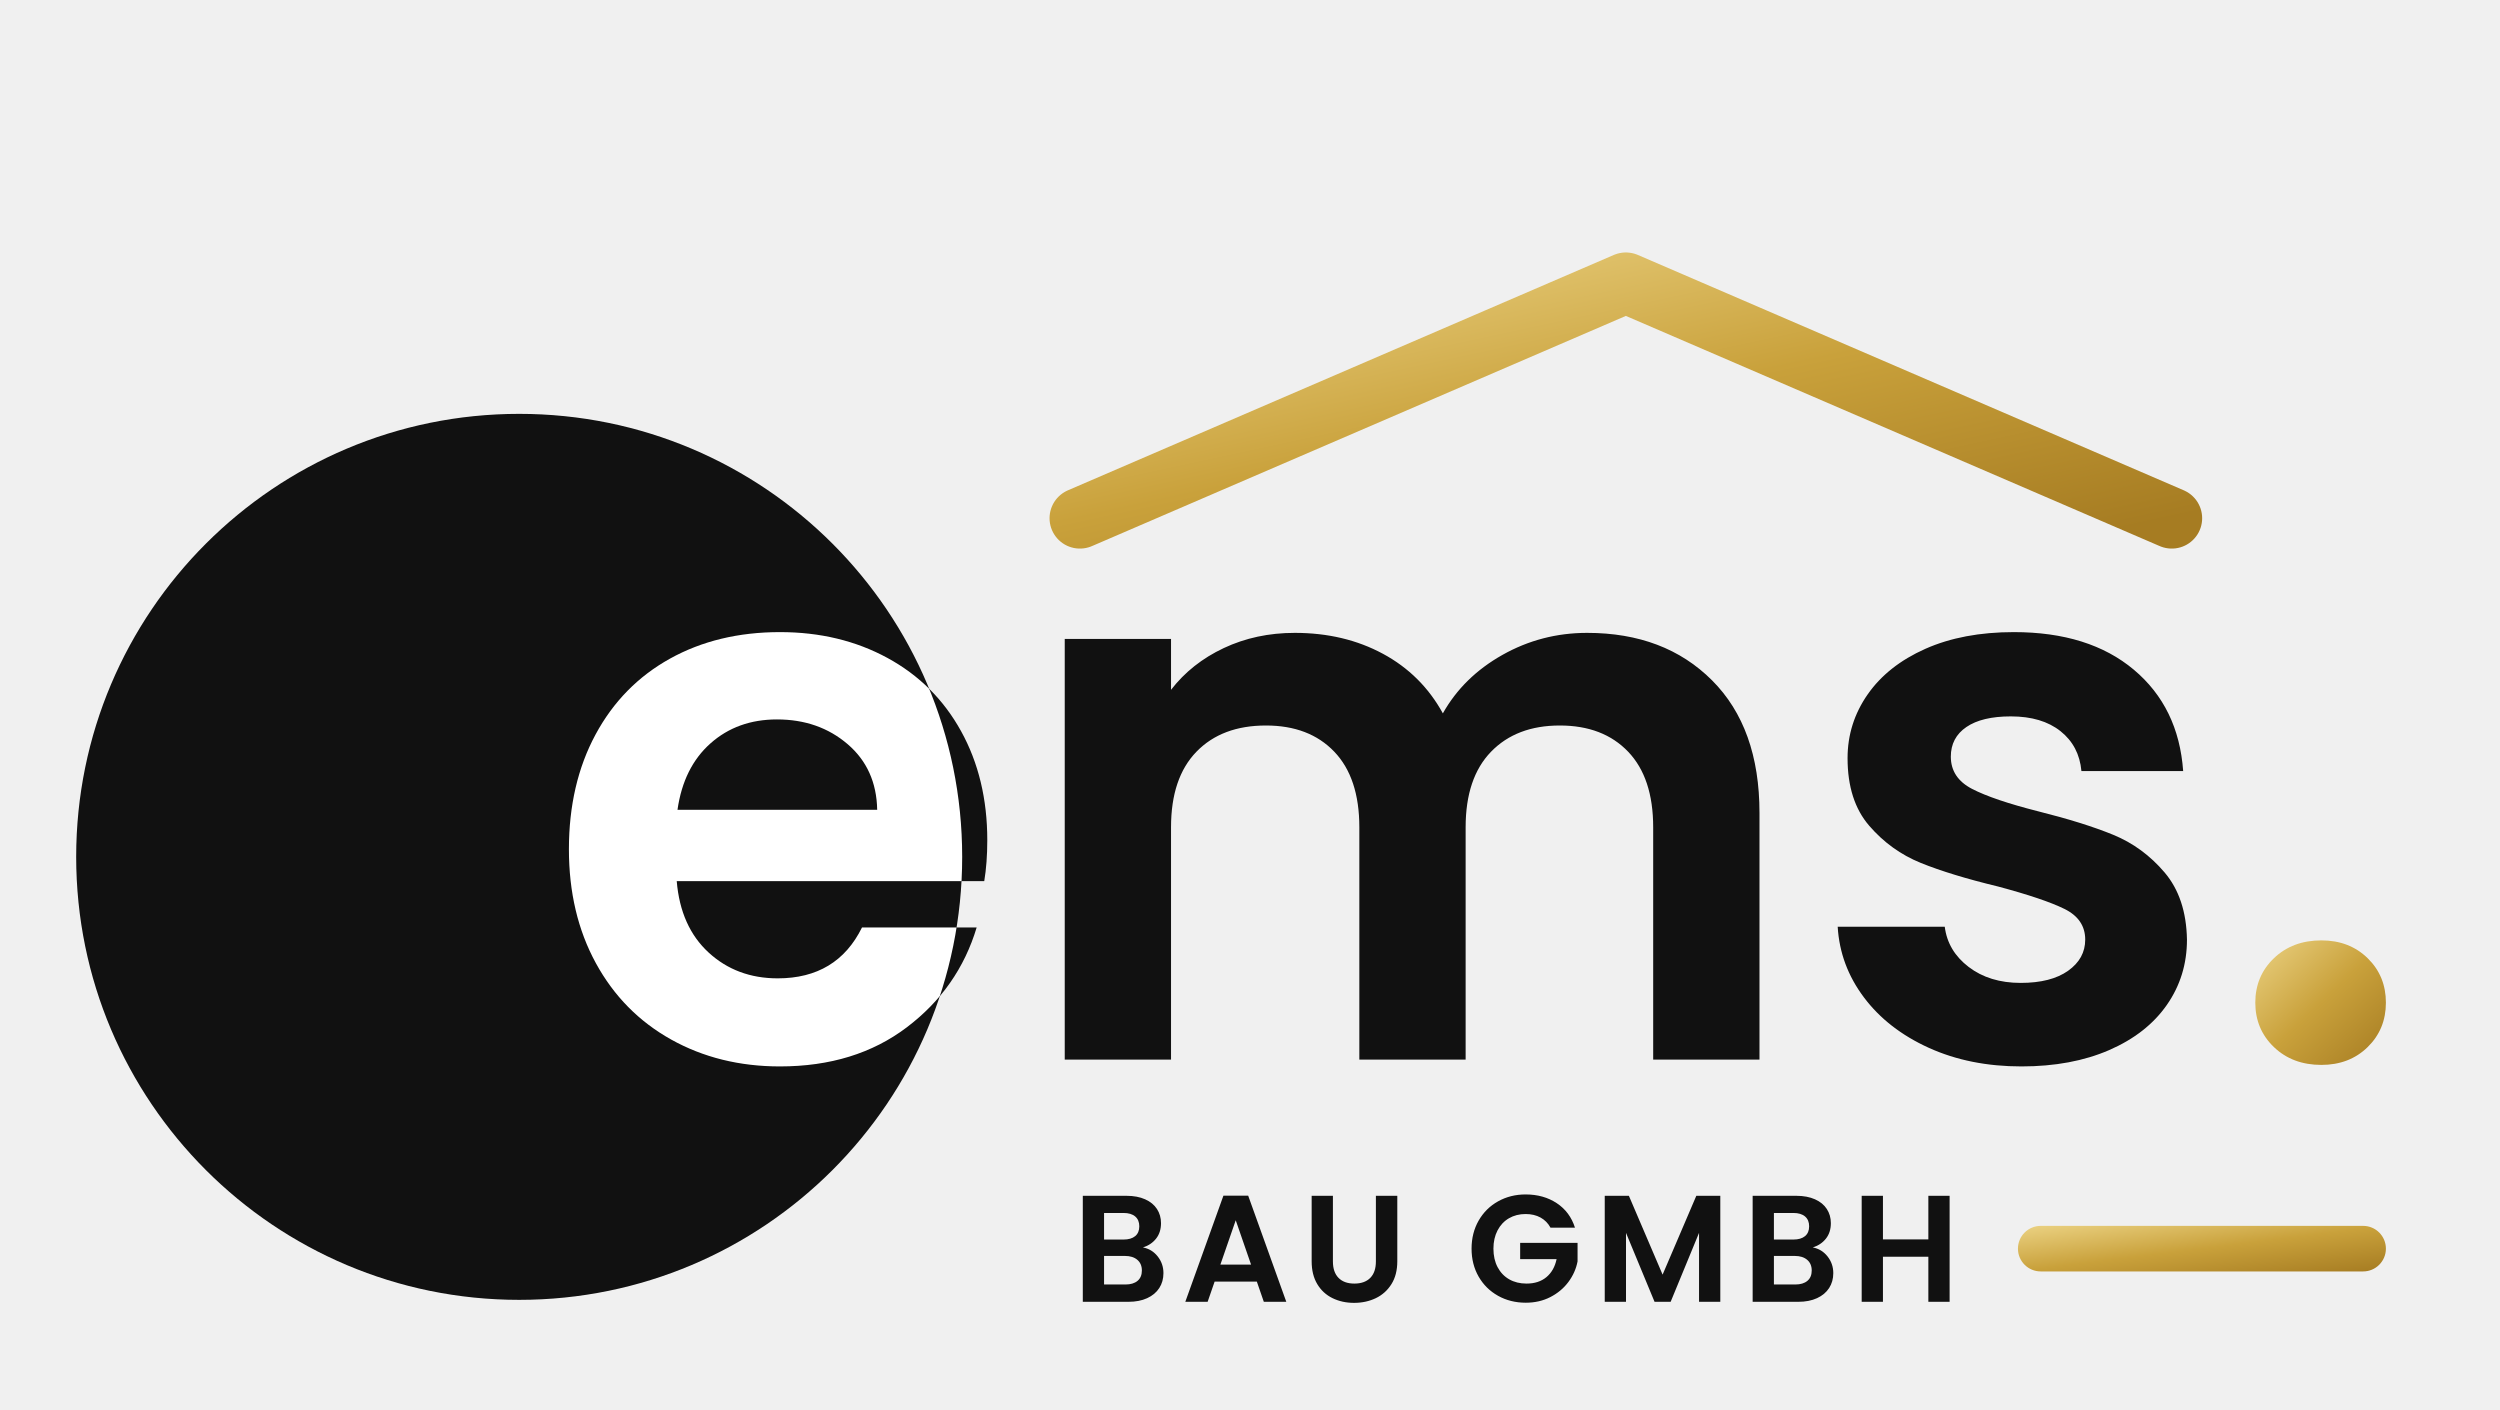
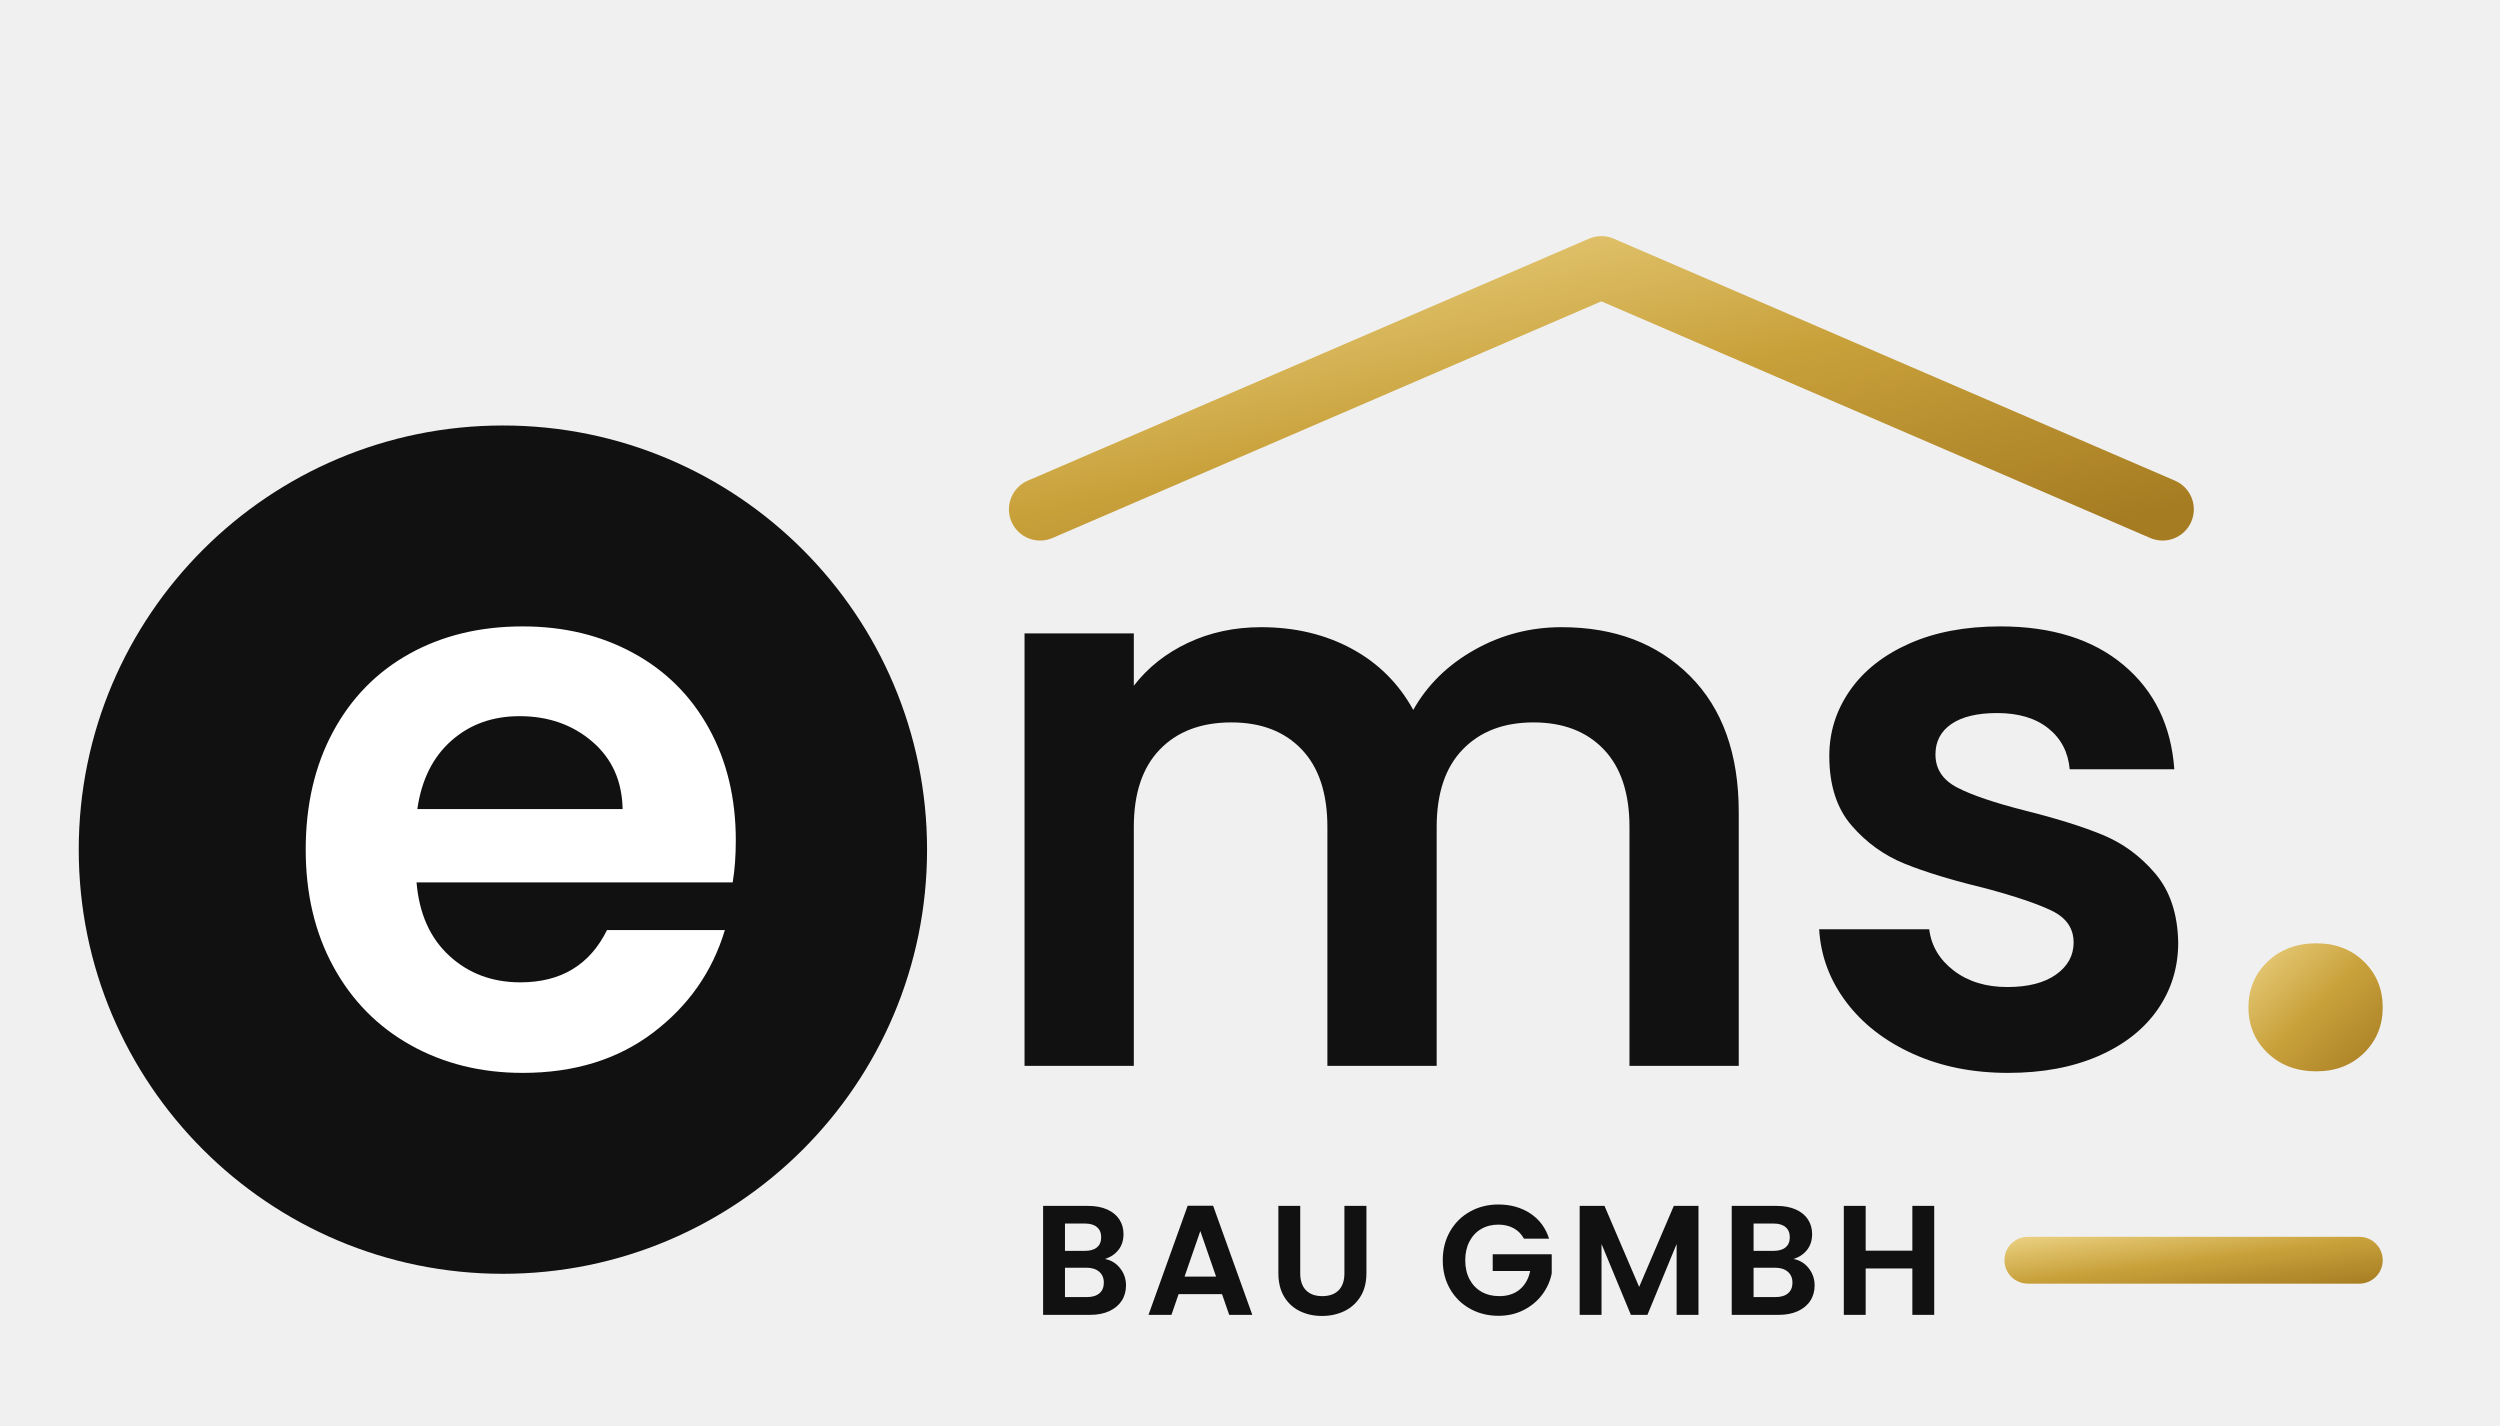
- <svg xmlns="http://www.w3.org/2000/svg" width="887" height="500" viewBox="-143.2 20.9 658.4 371.2">
+ <svg xmlns="http://www.w3.org/2000/svg" width="877" height="500" viewBox="-71.6 26.9 640.3 365.2">
  <defs>
    <linearGradient id="gold" x1="0" y1="0" x2="1" y2="1">
      <stop offset="0" stop-color="#EBD283" />
      <stop offset="0.5" stop-color="#C9A13B" />
      <stop offset="1" stop-color="#A67C22" />
    </linearGradient>
    <clipPath id="c">
-       <circle cx="-6.5" cy="246.6" r="116.688" />
+       <circle cx="57.124" cy="244.6" r="108.68" />
    </clipPath>
  </defs>
-   <circle cx="-6.5" cy="246.6" r="116.688" fill="#111111" />
-   <path d="M116.80 242.20Q116.80 248.20 116 253L116 253L35 253Q36 265 43.40 271.80Q50.80 278.60 61.60 278.60L61.60 278.60Q77.20 278.60 83.80 265.20L83.80 265.20L114 265.20Q109.20 281.20 95.60 291.50Q82 301.80 62.20 301.80L62.20 301.80Q46.20 301.80 33.50 294.70Q20.80 287.60 13.70 274.60Q6.60 261.60 6.60 244.60L6.60 244.60Q6.60 227.40 13.60 214.40Q20.60 201.40 33.20 194.40Q45.80 187.40 62.20 187.40L62.20 187.40Q78 187.40 90.50 194.20Q103 201 109.90 213.50Q116.80 226 116.80 242.20L116.80 242.20ZM35.20 234.20L87.80 234.20Q87.60 223.40 80 216.90Q72.40 210.40 61.40 210.40L61.40 210.40Q51 210.40 43.90 216.70Q36.80 223 35.20 234.20L35.20 234.20Z" fill="#111111" />
-   <path d="M116.80 242.20Q116.80 248.20 116 253L116 253L35 253Q36 265 43.40 271.80Q50.80 278.60 61.60 278.60L61.60 278.60Q77.20 278.60 83.80 265.20L83.80 265.20L114 265.20Q109.20 281.20 95.60 291.50Q82 301.80 62.20 301.80L62.20 301.80Q46.20 301.80 33.50 294.70Q20.80 287.60 13.70 274.60Q6.60 261.60 6.60 244.60L6.60 244.60Q6.60 227.40 13.60 214.40Q20.60 201.40 33.20 194.40Q45.80 187.40 62.20 187.40L62.20 187.40Q78 187.40 90.50 194.20Q103 201 109.90 213.50Q116.80 226 116.80 242.20L116.80 242.20ZM35.20 234.20L87.80 234.20Q87.60 223.40 80 216.90Q72.40 210.40 61.40 210.40L61.40 210.40Q51 210.40 43.90 216.70Q36.80 223 35.20 234.20L35.20 234.20Z" fill="#FFFFFF" clip-path="url(#c)" />
-   <path d="M274.80 187.60Q295.20 187.60 307.70 200.10Q320.20 212.60 320.20 235L320.20 235L320.20 300L292.20 300L292.20 238.80Q292.20 225.80 285.60 218.90Q279 212 267.60 212L267.60 212Q256.20 212 249.50 218.90Q242.80 225.80 242.80 238.80L242.80 238.80L242.80 300L214.80 300L214.80 238.80Q214.80 225.80 208.20 218.90Q201.60 212 190.20 212L190.20 212Q178.60 212 171.90 218.90Q165.20 225.80 165.20 238.80L165.20 238.80L165.20 300L137.20 300L137.20 189.20L165.20 189.20L165.20 202.60Q170.60 195.60 179.10 191.60Q187.60 187.60 197.80 187.60L197.80 187.60Q210.80 187.60 221 193.10Q231.20 198.60 236.80 208.80L236.80 208.80Q242.20 199.20 252.50 193.40Q262.80 187.60 274.80 187.60L274.80 187.60ZM389.20 301.80Q375.60 301.80 364.80 296.90Q354 292 347.70 283.60Q341.40 275.20 340.80 265L340.80 265L369 265Q369.80 271.40 375.30 275.60Q380.80 279.80 389 279.80L389 279.80Q397 279.80 401.50 276.60Q406 273.40 406 268.40L406 268.40Q406 263 400.50 260.30Q395 257.60 383 254.40L383 254.40Q370.60 251.40 362.70 248.20Q354.80 245 349.10 238.40Q343.40 231.80 343.40 220.60L343.40 220.60Q343.40 211.40 348.70 203.80Q354 196.20 363.90 191.80Q373.80 187.40 387.20 187.40L387.20 187.40Q407 187.40 418.80 197.30Q430.60 207.20 431.80 224L431.80 224L405 224Q404.40 217.40 399.50 213.50Q394.60 209.60 386.40 209.60L386.40 209.60Q378.80 209.60 374.70 212.40Q370.60 215.20 370.60 220.20L370.60 220.20Q370.60 225.80 376.20 228.70Q381.80 231.60 393.60 234.60L393.60 234.60Q405.60 237.60 413.40 240.80Q421.20 244 426.90 250.70Q432.60 257.40 432.80 268.40L432.80 268.40Q432.80 278 427.50 285.60Q422.20 293.20 412.30 297.50Q402.40 301.80 389.20 301.80L389.20 301.80Z" fill="#111111" />
-   <path d="M468.20 301.40Q460.60 301.40 455.70 296.70Q450.80 292 450.80 285L450.80 285Q450.80 278 455.70 273.30Q460.60 268.60 468.20 268.60L468.20 268.60Q475.60 268.60 480.40 273.30Q485.20 278 485.20 285L485.20 285Q485.20 292 480.40 296.70Q475.60 301.40 468.20 301.40L468.20 301.40Z" fill="url(#gold)" />
-   <path d="M157.80 349.48Q160.16 349.92 161.68 351.84Q163.20 353.76 163.20 356.24L163.20 356.24Q163.20 358.48 162.10 360.18Q161.00 361.88 158.92 362.84Q156.84 363.80 154.00 363.80L154.00 363.80L141.96 363.80L141.96 335.88L153.48 335.88Q156.32 335.88 158.38 336.80Q160.44 337.72 161.50 339.36Q162.56 341 162.56 343.08L162.56 343.08Q162.56 345.52 161.26 347.16Q159.96 348.80 157.80 349.48L157.80 349.48ZM147.56 340.40L147.56 347.40L152.68 347.40Q154.68 347.40 155.76 346.50Q156.84 345.60 156.84 343.92L156.84 343.92Q156.84 342.24 155.76 341.32Q154.68 340.40 152.68 340.40L152.68 340.40L147.56 340.40ZM153.20 359.24Q155.24 359.24 156.38 358.28Q157.52 357.32 157.52 355.56L157.52 355.56Q157.52 353.76 156.32 352.74Q155.12 351.72 153.08 351.72L153.08 351.72L147.56 351.72L147.56 359.24L153.20 359.24ZM189.64 363.80L187.80 358.48L176.68 358.48L174.84 363.80L168.96 363.80L179.00 335.84L185.52 335.84L195.56 363.80L189.64 363.80ZM178.20 354L186.28 354L182.24 342.32L178.20 354ZM202.24 335.88L207.84 335.88L207.84 353.16Q207.84 356 209.32 357.50Q210.80 359 213.48 359L213.48 359Q216.20 359 217.68 357.50Q219.16 356 219.16 353.16L219.16 353.16L219.16 335.88L224.80 335.88L224.80 353.12Q224.80 356.68 223.26 359.14Q221.72 361.60 219.14 362.84Q216.56 364.08 213.40 364.08L213.40 364.08Q210.28 364.08 207.74 362.84Q205.20 361.60 203.72 359.14Q202.24 356.68 202.24 353.12L202.24 353.12L202.24 335.88ZM271.60 344.28L265.16 344.28Q264.20 342.52 262.52 341.60Q260.84 340.68 258.60 340.68L258.60 340.68Q256.12 340.68 254.20 341.80Q252.28 342.92 251.20 345Q250.12 347.08 250.12 349.80L250.12 349.80Q250.12 352.60 251.22 354.68Q252.32 356.76 254.28 357.88Q256.24 359 258.84 359L258.84 359Q262.04 359 264.08 357.30Q266.12 355.60 266.76 352.56L266.76 352.56L257.16 352.56L257.16 348.28L272.28 348.28L272.28 353.16Q271.72 356.08 269.88 358.56Q268.04 361.04 265.14 362.54Q262.24 364.04 258.64 364.04L258.64 364.04Q254.60 364.04 251.34 362.22Q248.08 360.40 246.22 357.16Q244.36 353.92 244.36 349.80L244.36 349.80Q244.36 345.68 246.22 342.42Q248.08 339.16 251.34 337.34Q254.60 335.52 258.60 335.52L258.60 335.52Q263.32 335.52 266.80 337.82Q270.28 340.12 271.60 344.28L271.60 344.28ZM303.56 335.88L309.88 335.88L309.88 363.80L304.28 363.80L304.28 345.64L296.80 363.80L292.56 363.80L285.04 345.64L285.04 363.80L279.44 363.80L279.44 335.88L285.80 335.88L294.68 356.64L303.56 335.88ZM334.24 349.48Q336.60 349.92 338.12 351.84Q339.64 353.76 339.64 356.24L339.64 356.24Q339.64 358.48 338.54 360.18Q337.44 361.88 335.36 362.84Q333.28 363.80 330.44 363.80L330.44 363.80L318.40 363.80L318.40 335.88L329.92 335.88Q332.76 335.88 334.82 336.80Q336.88 337.72 337.94 339.36Q339 341 339 343.08L339 343.08Q339 345.52 337.70 347.16Q336.40 348.80 334.24 349.48L334.24 349.48ZM324 340.40L324 347.40L329.12 347.40Q331.12 347.40 332.20 346.50Q333.28 345.60 333.28 343.92L333.28 343.92Q333.28 342.24 332.20 341.32Q331.12 340.40 329.12 340.40L329.12 340.40L324 340.40ZM329.64 359.24Q331.68 359.24 332.82 358.28Q333.96 357.32 333.96 355.56L333.96 355.56Q333.96 353.76 332.76 352.74Q331.56 351.72 329.52 351.72L329.52 351.72L324 351.72L324 359.24L329.64 359.24ZM364.68 335.88L370.28 335.88L370.28 363.80L364.68 363.80L364.68 351.92L352.72 351.92L352.72 363.80L347.12 363.80L347.12 335.88L352.72 335.88L352.72 347.36L364.68 347.36L364.68 335.88Z" fill="#111111" />
-   <rect x="388.28" y="343.8" width="96.92" height="12" rx="6" fill="url(#gold)" />
-   <polyline points="141.2,157.4 285,95.4 428.8,157.4" fill="none" stroke="url(#gold)" stroke-width="16" stroke-linecap="round" stroke-linejoin="round" />
+   <circle cx="57.124" cy="244.6" r="108.68" fill="#111111" />
+   <path d="M116.80 242.20Q116.80 248.20 116 253L116 253L35 253Q36 265 43.40 271.80Q50.80 278.60 61.60 278.60L61.60 278.60Q77.20 278.60 83.80 265.20L83.80 265.20L114 265.20Q109.20 281.20 95.60 291.50Q82 301.80 62.20 301.80L62.20 301.80Q46.20 301.80 33.50 294.70Q20.80 287.60 13.70 274.60Q6.60 261.60 6.60 244.60L6.60 244.60Q6.60 227.40 13.60 214.40Q20.60 201.40 33.20 194.40Q45.80 187.40 62.20 187.40L62.20 187.40Q78 187.40 90.50 194.20Q103 201 109.90 213.50Q116.80 226 116.80 242.20L116.80 242.20ZM35.20 234.20L87.80 234.20Q87.60 223.40 80 216.90Q72.40 210.40 61.40 210.40L61.40 210.40Q51 210.40 43.90 216.70Q36.80 223 35.20 234.20L35.20 234.20Z" fill="#FFFFFF" />
+   <path d="M328.38 187.60Q348.78 187.60 361.28 200.10Q373.78 212.60 373.78 235L373.78 235L373.78 300L345.78 300L345.78 238.80Q345.78 225.80 339.18 218.90Q332.58 212 321.18 212L321.18 212Q309.78 212 303.08 218.90Q296.38 225.80 296.38 238.80L296.38 238.80L296.38 300L268.38 300L268.38 238.80Q268.38 225.80 261.78 218.90Q255.18 212 243.78 212L243.78 212Q232.18 212 225.48 218.90Q218.78 225.80 218.78 238.80L218.78 238.80L218.78 300L190.78 300L190.78 189.20L218.78 189.20L218.78 202.60Q224.18 195.60 232.68 191.60Q241.18 187.60 251.38 187.60L251.38 187.60Q264.38 187.60 274.58 193.10Q284.78 198.60 290.38 208.80L290.38 208.80Q295.78 199.20 306.08 193.40Q316.38 187.60 328.38 187.60L328.38 187.60ZM442.78 301.80Q429.18 301.80 418.38 296.90Q407.58 292 401.28 283.60Q394.98 275.20 394.38 265L394.38 265L422.58 265Q423.38 271.40 428.88 275.60Q434.38 279.80 442.58 279.80L442.58 279.80Q450.58 279.80 455.08 276.60Q459.58 273.40 459.58 268.40L459.58 268.40Q459.58 263 454.08 260.30Q448.58 257.60 436.58 254.40L436.58 254.40Q424.18 251.40 416.28 248.20Q408.38 245 402.68 238.40Q396.98 231.80 396.98 220.60L396.98 220.60Q396.98 211.40 402.28 203.80Q407.58 196.20 417.48 191.80Q427.38 187.40 440.78 187.40L440.78 187.40Q460.58 187.40 472.38 197.30Q484.18 207.20 485.38 224L485.38 224L458.58 224Q457.98 217.40 453.08 213.50Q448.18 209.60 439.98 209.60L439.98 209.60Q432.38 209.60 428.28 212.40Q424.18 215.20 424.18 220.20L424.18 220.20Q424.18 225.80 429.78 228.70Q435.38 231.60 447.18 234.60L447.18 234.60Q459.18 237.60 466.98 240.80Q474.78 244 480.48 250.70Q486.18 257.40 486.38 268.40L486.38 268.40Q486.38 278 481.08 285.60Q475.78 293.20 465.88 297.50Q455.98 301.80 442.78 301.80L442.78 301.80Z" fill="#111111" />
+   <path d="M521.78 301.40Q514.18 301.40 509.28 296.70Q504.38 292 504.38 285L504.38 285Q504.38 278 509.28 273.30Q514.18 268.60 521.78 268.60L521.78 268.60Q529.18 268.60 533.98 273.30Q538.78 278 538.78 285L538.78 285Q538.78 292 533.98 296.70Q529.18 301.40 521.78 301.40L521.78 301.40Z" fill="url(#gold)" />
+   <path d="M211.38 349.48Q213.74 349.92 215.26 351.84Q216.78 353.76 216.78 356.24L216.78 356.24Q216.78 358.48 215.68 360.18Q214.58 361.88 212.50 362.84Q210.42 363.80 207.58 363.80L207.58 363.80L195.54 363.80L195.54 335.88L207.06 335.88Q209.90 335.88 211.96 336.80Q214.02 337.72 215.08 339.36Q216.14 341 216.14 343.08L216.14 343.08Q216.14 345.52 214.84 347.16Q213.54 348.80 211.38 349.48L211.38 349.48ZM201.14 340.40L201.14 347.40L206.26 347.40Q208.26 347.40 209.34 346.50Q210.42 345.60 210.42 343.92L210.42 343.92Q210.42 342.24 209.34 341.32Q208.26 340.40 206.26 340.40L206.26 340.40L201.14 340.40ZM206.78 359.24Q208.82 359.24 209.96 358.28Q211.10 357.32 211.10 355.56L211.10 355.56Q211.10 353.76 209.90 352.74Q208.70 351.72 206.66 351.72L206.66 351.72L201.14 351.72L201.14 359.24L206.78 359.24ZM243.22 363.80L241.38 358.48L230.26 358.48L228.42 363.80L222.54 363.80L232.58 335.84L239.10 335.84L249.14 363.80L243.22 363.80ZM231.78 354L239.86 354L235.82 342.32L231.78 354ZM255.82 335.88L261.42 335.88L261.42 353.16Q261.42 356 262.90 357.50Q264.38 359 267.06 359L267.06 359Q269.78 359 271.26 357.50Q272.74 356 272.74 353.16L272.74 353.16L272.74 335.88L278.38 335.88L278.38 353.12Q278.38 356.68 276.84 359.14Q275.30 361.60 272.72 362.84Q270.14 364.08 266.98 364.08L266.98 364.08Q263.86 364.08 261.32 362.84Q258.78 361.60 257.30 359.14Q255.82 356.68 255.82 353.12L255.82 353.12L255.82 335.88ZM325.18 344.28L318.74 344.28Q317.78 342.52 316.10 341.60Q314.42 340.68 312.18 340.68L312.18 340.68Q309.70 340.68 307.78 341.80Q305.86 342.92 304.78 345Q303.70 347.08 303.70 349.80L303.70 349.80Q303.70 352.60 304.80 354.68Q305.90 356.76 307.86 357.88Q309.82 359 312.42 359L312.42 359Q315.62 359 317.66 357.30Q319.70 355.60 320.34 352.56L320.34 352.56L310.74 352.56L310.74 348.28L325.86 348.28L325.86 353.16Q325.30 356.08 323.46 358.56Q321.62 361.04 318.72 362.54Q315.82 364.04 312.22 364.04L312.22 364.04Q308.18 364.04 304.92 362.22Q301.66 360.40 299.80 357.16Q297.94 353.92 297.94 349.80L297.94 349.80Q297.94 345.68 299.80 342.42Q301.66 339.16 304.92 337.34Q308.18 335.52 312.18 335.52L312.18 335.52Q316.90 335.52 320.38 337.82Q323.86 340.12 325.18 344.28L325.18 344.28ZM357.14 335.88L363.46 335.88L363.46 363.80L357.86 363.80L357.86 345.64L350.38 363.80L346.14 363.80L338.62 345.64L338.62 363.80L333.02 363.80L333.02 335.88L339.38 335.88L348.26 356.64L357.14 335.88ZM387.82 349.48Q390.18 349.92 391.70 351.84Q393.22 353.76 393.22 356.24L393.22 356.24Q393.22 358.48 392.12 360.18Q391.02 361.88 388.94 362.84Q386.86 363.80 384.02 363.80L384.02 363.80L371.98 363.80L371.98 335.88L383.50 335.88Q386.34 335.88 388.40 336.80Q390.46 337.72 391.52 339.36Q392.58 341 392.58 343.08L392.58 343.08Q392.58 345.52 391.28 347.16Q389.98 348.80 387.82 349.48L387.82 349.48ZM377.58 340.40L377.58 347.40L382.70 347.40Q384.70 347.40 385.78 346.50Q386.86 345.60 386.86 343.92L386.86 343.92Q386.86 342.24 385.78 341.32Q384.70 340.40 382.70 340.40L382.70 340.40L377.58 340.40ZM383.22 359.24Q385.26 359.24 386.40 358.28Q387.54 357.32 387.54 355.56L387.54 355.56Q387.54 353.76 386.34 352.74Q385.14 351.72 383.10 351.72L383.10 351.72L377.58 351.72L377.58 359.24L383.22 359.24ZM418.26 335.88L423.86 335.88L423.86 363.80L418.26 363.80L418.26 351.92L406.30 351.92L406.30 363.80L400.70 363.80L400.70 335.88L406.30 335.88L406.30 347.36L418.26 347.36L418.26 335.88Z" fill="#111111" />
+   <rect x="441.86" y="343.8" width="96.92" height="12" rx="6" fill="url(#gold)" />
+   <polyline points="194.78,157.4 338.58,95.4 482.38,157.4" fill="none" stroke="url(#gold)" stroke-width="16" stroke-linecap="round" stroke-linejoin="round" />
</svg>
